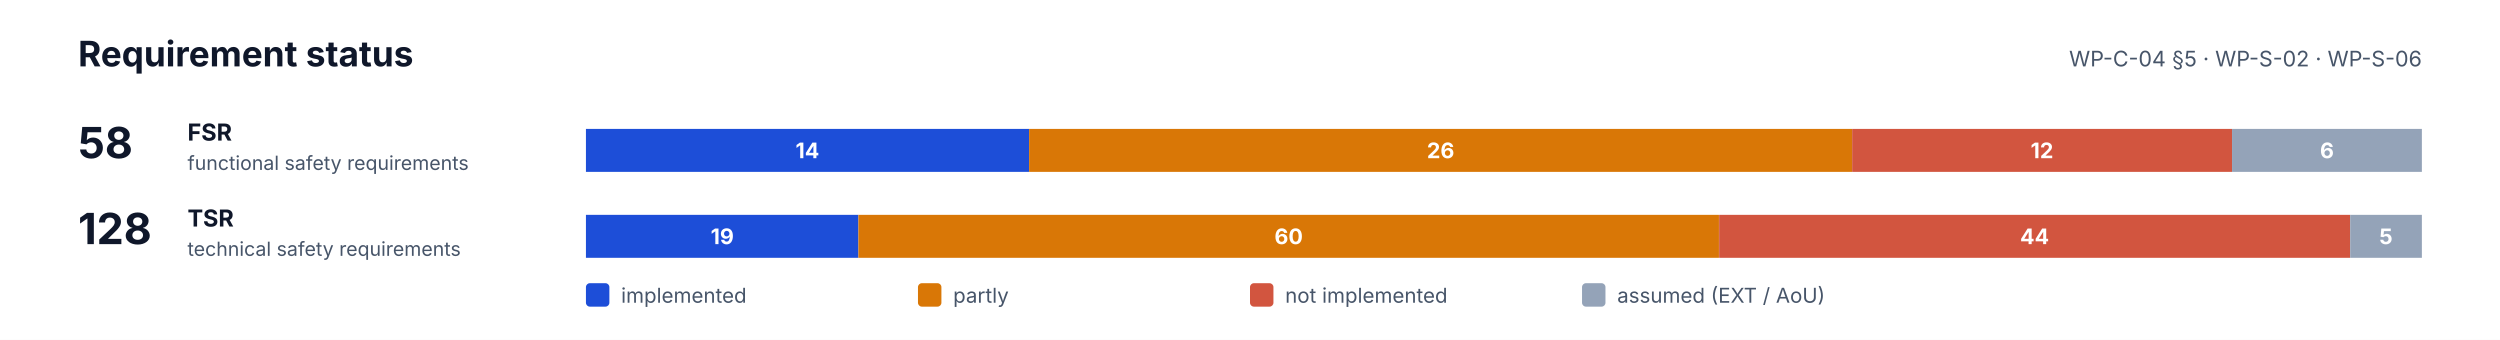
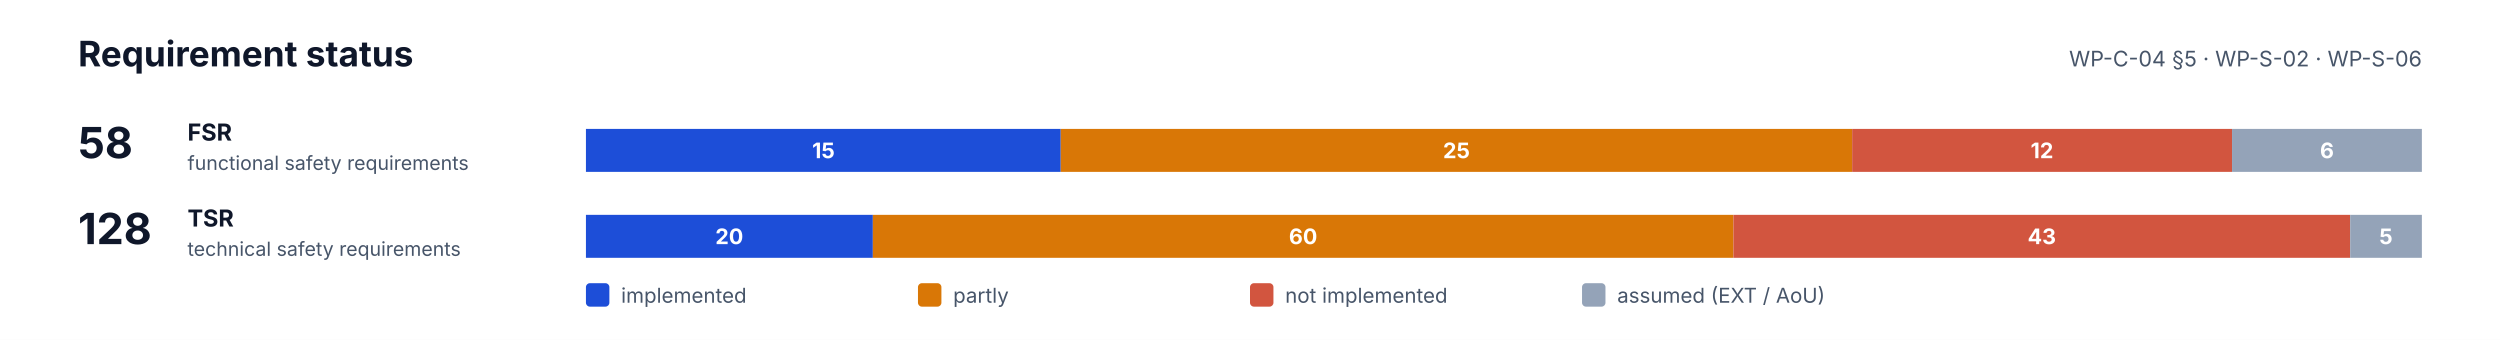
<svg xmlns="http://www.w3.org/2000/svg" width="1280" height="174" viewBox="0 0 1280 174" font-family="Inter, 'Segoe UI', Helvetica, Arial, sans-serif" role="img" aria-labelledby="t d">
  <rect width="1280" height="174" fill="#FFFFFF" />
  <text x="40" y="34" font-size="18" fill="#0F172A" font-weight="700">Requirement status</text>
  <text x="1240" y="34" font-size="11" fill="#475569" text-anchor="end">WP-C-04 §5 · WP-S-02 · WP-S-06</text>
  <text x="40" y="81" font-size="22" fill="#0F172A" font-weight="700">58</text>
  <text x="96" y="72" font-size="12" fill="#0F172A" font-weight="700">FSR</text>
  <text x="96" y="87" font-size="10" fill="#475569">functional safety requirements</text>
-   <rect x="300.0" y="66" width="226.9" height="22" fill="#1D4ED8" />
-   <text x="413.4" y="81" font-size="11" fill="#FFFFFF" font-weight="700" text-anchor="middle">14</text>
-   <rect x="526.9" y="66" width="421.4" height="22" fill="#D97706" />
-   <text x="737.6" y="81" font-size="11" fill="#FFFFFF" font-weight="700" text-anchor="middle">26</text>
+   <rect x="300.0" y="66" width="243.1" height="22" fill="#1D4ED8" />
+   <text x="421.6" y="81" font-size="11" fill="#FFFFFF" font-weight="700" text-anchor="middle">15</text>
+   <rect x="543.1" y="66" width="405.2" height="22" fill="#D97706" />
+   <text x="745.7" y="81" font-size="11" fill="#FFFFFF" font-weight="700" text-anchor="middle">25</text>
  <rect x="948.3" y="66" width="194.5" height="22" fill="#D2553F" />
  <text x="1045.5" y="81" font-size="11" fill="#FFFFFF" font-weight="700" text-anchor="middle">12</text>
  <rect x="1142.8" y="66" width="97.2" height="22" fill="#94A3B8" />
  <text x="1191.4" y="81" font-size="11" fill="#FFFFFF" font-weight="700" text-anchor="middle">6</text>
  <text x="40" y="125" font-size="22" fill="#0F172A" font-weight="700">128</text>
  <text x="96" y="116" font-size="12" fill="#0F172A" font-weight="700">TSR</text>
  <text x="96" y="131" font-size="10" fill="#475569">technical safety requirements</text>
-   <rect x="300.0" y="110" width="139.5" height="22" fill="#1D4ED8" />
-   <text x="369.8" y="125" font-size="11" fill="#FFFFFF" font-weight="700" text-anchor="middle">19</text>
-   <rect x="439.5" y="110" width="440.6" height="22" fill="#D97706" />
-   <text x="659.8" y="125" font-size="11" fill="#FFFFFF" font-weight="700" text-anchor="middle">60</text>
-   <rect x="880.2" y="110" width="323.1" height="22" fill="#D2553F" />
-   <text x="1041.7" y="125" font-size="11" fill="#FFFFFF" font-weight="700" text-anchor="middle">44</text>
+   <rect x="300.0" y="110" width="146.9" height="22" fill="#1D4ED8" />
+   <text x="373.4" y="125" font-size="11" fill="#FFFFFF" font-weight="700" text-anchor="middle">20</text>
+   <rect x="446.9" y="110" width="440.6" height="22" fill="#D97706" />
+   <text x="667.2" y="125" font-size="11" fill="#FFFFFF" font-weight="700" text-anchor="middle">60</text>
+   <rect x="887.5" y="110" width="315.8" height="22" fill="#D2553F" />
+   <text x="1045.4" y="125" font-size="11" fill="#FFFFFF" font-weight="700" text-anchor="middle">43</text>
  <rect x="1203.3" y="110" width="36.7" height="22" fill="#94A3B8" />
  <text x="1221.6" y="125" font-size="11" fill="#FFFFFF" font-weight="700" text-anchor="middle">5</text>
  <rect x="300" y="145" width="12" height="12" rx="2" fill="#1D4ED8" />
  <text x="318" y="155" font-size="10.5" fill="#475569">implemented</text>
  <rect x="470" y="145" width="12" height="12" rx="2" fill="#D97706" />
  <text x="488" y="155" font-size="10.5" fill="#475569">partly</text>
  <rect x="640" y="145" width="12" height="12" rx="2" fill="#D2553F" />
  <text x="658" y="155" font-size="10.5" fill="#475569">not implemented</text>
  <rect x="810" y="145" width="12" height="12" rx="2" fill="#94A3B8" />
  <text x="828" y="155" font-size="10.5" fill="#475569">assumed (EXT / AoU)</text>
</svg>
